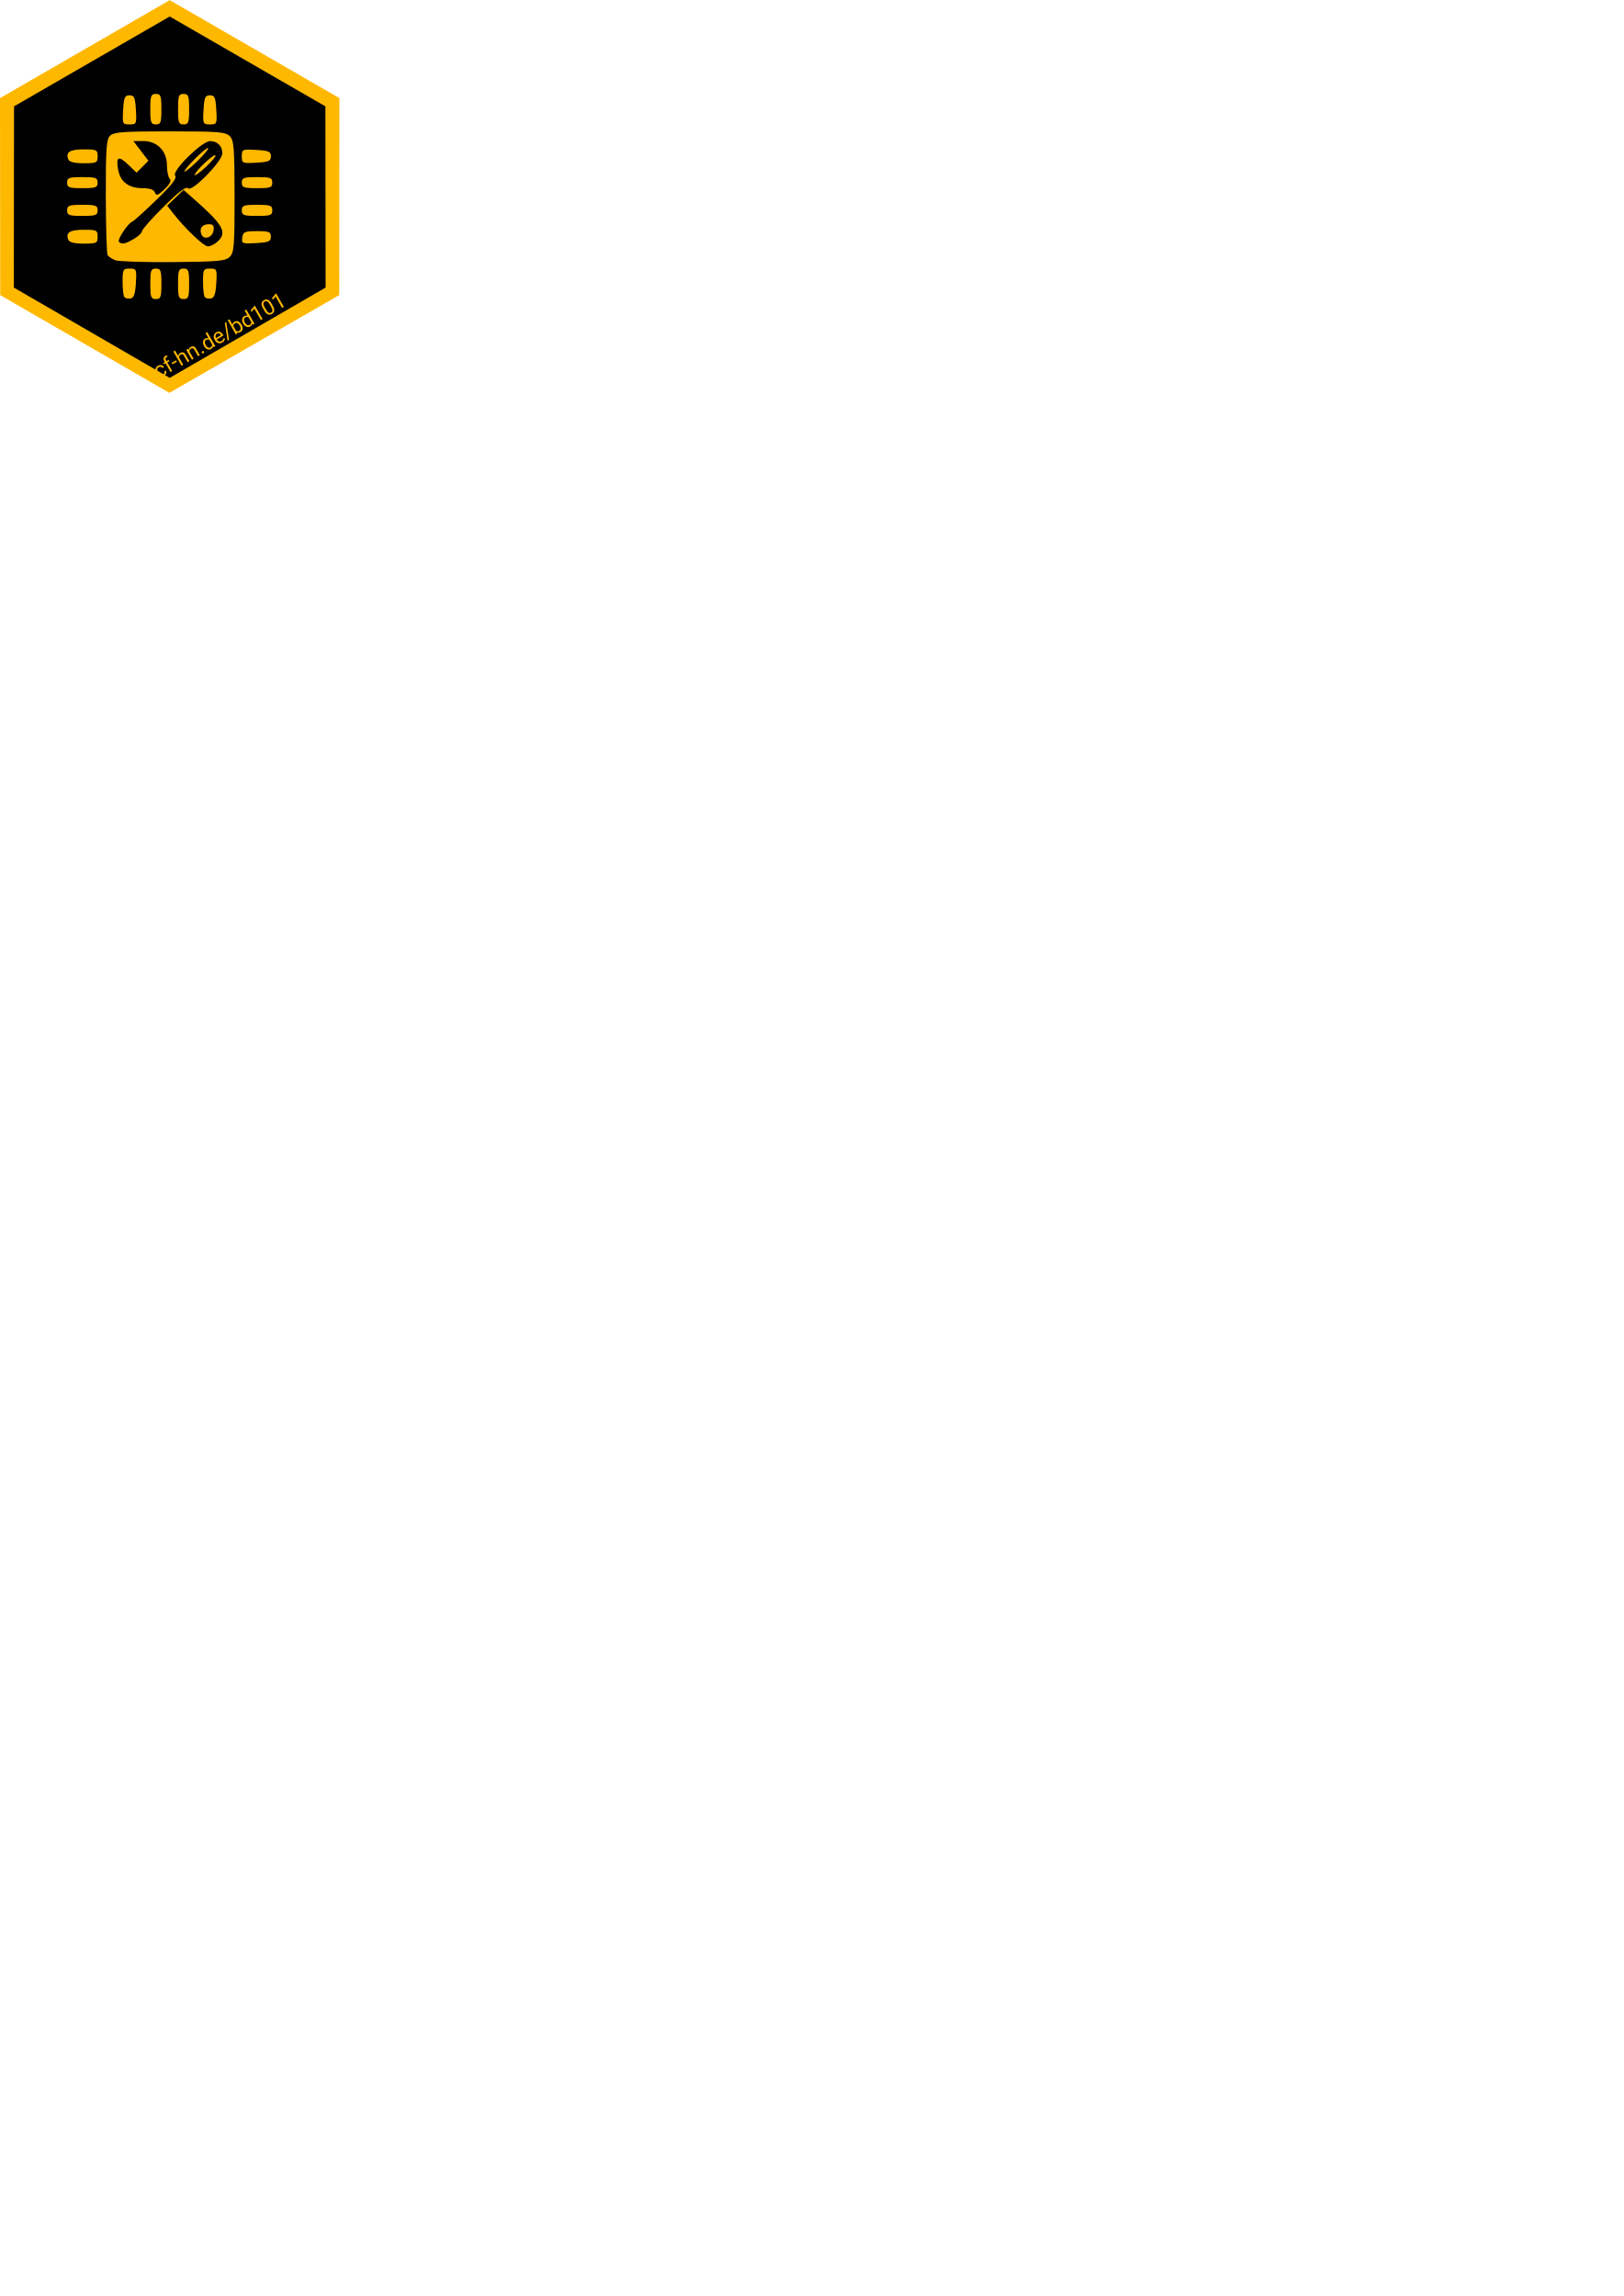
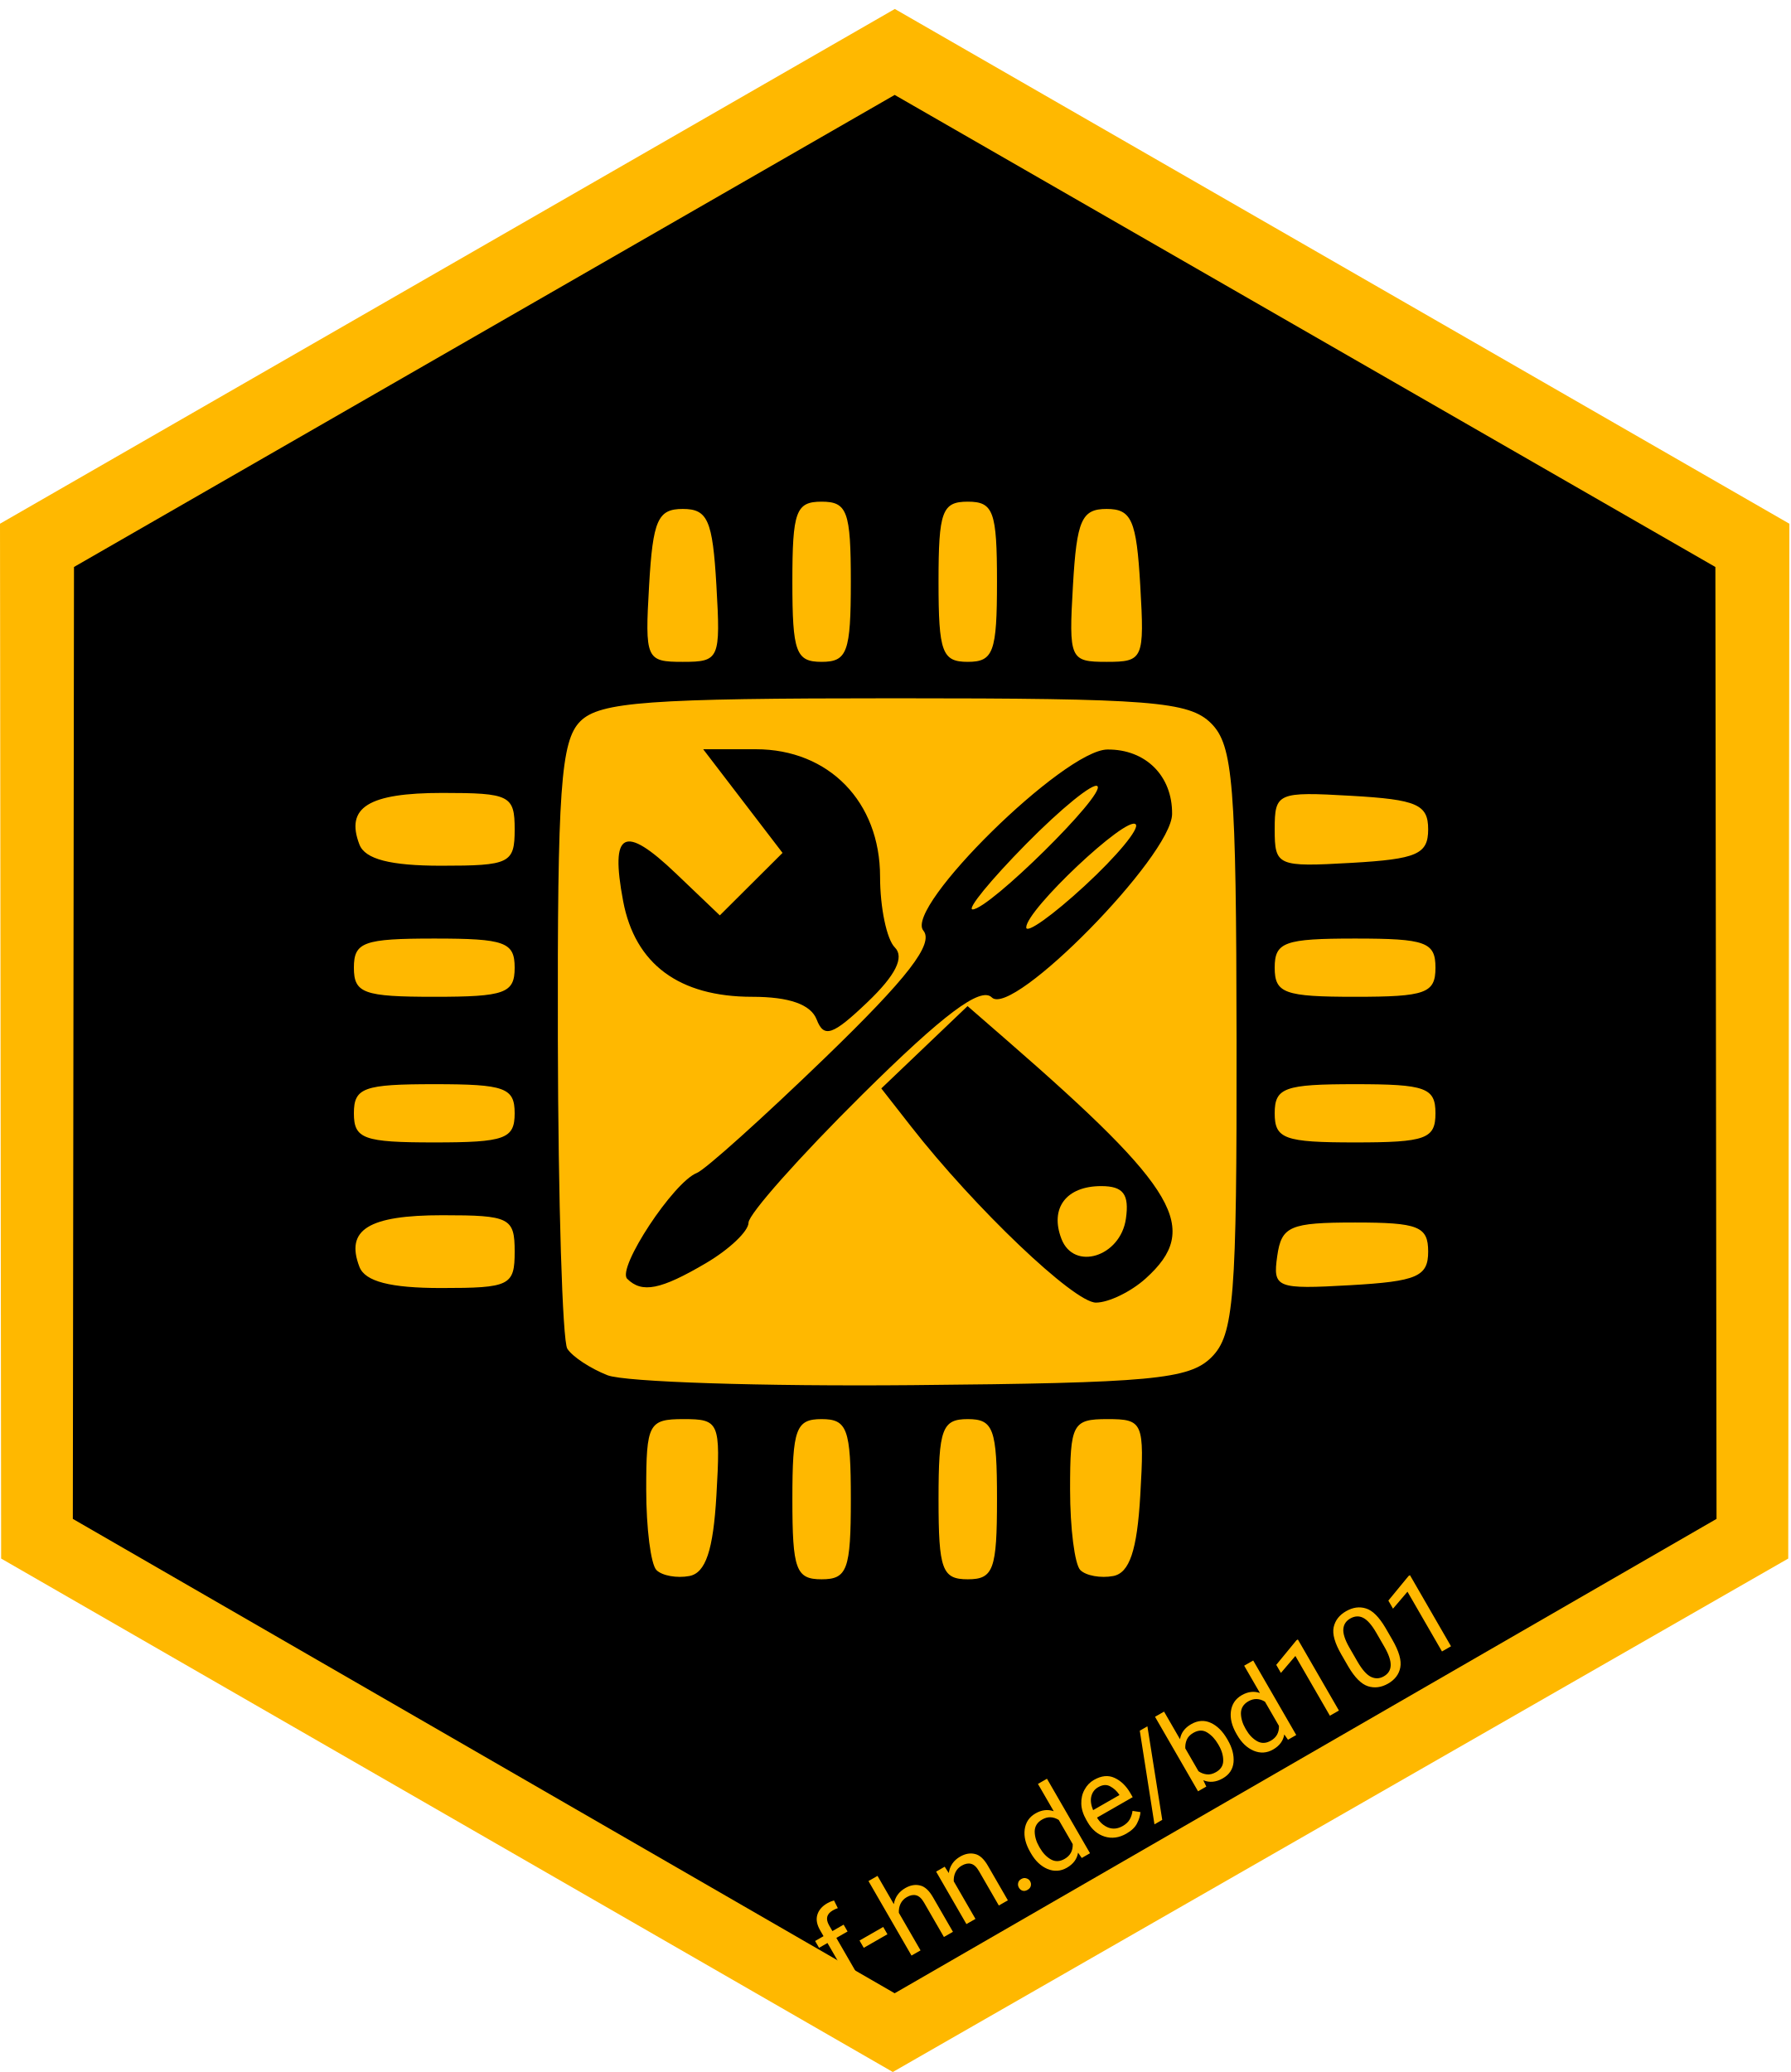
- <svg xmlns="http://www.w3.org/2000/svg" width="210mm" height="297mm" viewBox="0 0 744.094 1052.362" id="svg4532" version="1.1">
+ <svg xmlns="http://www.w3.org/2000/svg" width="4.39cm" height="5.08cm" viewBox="0 0 155.551 180" id="svg4532" version="1.1">
  <defs id="defs4534" />
-   <g id="layer1">
-     <path d="m 77.358,3.818 c 0,0 -74.724,43.134 -74.925,43.134 0.201,0 1.004,84.253 0.803,84.253 0.201,0 74.925,45.15 74.724,45.15 0.201,0 74.121,-41.925 73.921,-41.925 0.201,0 1.406,-87.075 1.205,-87.075 0.201,0 -75.728,-43.537 -75.728,-43.537 z" id="svg_2-25" style="fill:#000000;stroke:#000000;stroke-width:0.604;stroke-miterlimit:4;stroke-dasharray:none" />
-     <g id="svgg-2" style="stroke-width:1.501;stroke-miterlimit:4;stroke-dasharray:none" transform="matrix(0.4017423,0,0,0.4031231,-1.36752,-7.472075)">
-       <path style="fill:#ffb800;fill-rule:evenodd;stroke-width:1.501;stroke-miterlimit:4;stroke-dasharray:none" d="M 194.898,0.584 1.273,111.996 1.52,335.969 c 192.945,111.129 0,0 192.945,111.129 193.754,-111.129 0,0 193.754,-111.129 l 0.246,-223.973 z m -0.029,18.604 177.586,102.172 0.248,206.025 c -177.84,102.672 0,0 -177.84,102.672 L 17.033,327.385 l 0.25,-206.029 z" transform="translate(2.130536,18.10956)" id="path5-11" />
+   <g id="layer1" transform="translate(0,-872.3623)">
+     <g id="g5096" transform="matrix(0.9993512,0,0,0.9956698,-1.9349662e-8,873.0782)">
+       <path style="fill:#000000;stroke:#000000;stroke-width:0.604;stroke-miterlimit:4;stroke-dasharray:none" id="svg_2-25" d="m 77.358,3.818 c 0,0 -74.724,43.134 -74.925,43.134 0.201,0 1.004,84.253 0.803,84.253 0.201,0 74.925,45.15 74.724,45.15 0.201,0 74.121,-41.925 73.921,-41.925 0.201,0 1.406,-87.075 1.205,-87.075 0.201,0 -75.728,-43.537 -75.728,-43.537 z" />
+       <g transform="matrix(0.4017423,0,0,0.4031231,-1.36752,-7.472075)" style="stroke-width:1.501;stroke-miterlimit:4;stroke-dasharray:none" id="svgg-2">
+         <path id="path5-11" transform="translate(2.130536,18.10956)" d="M 194.898,0.584 1.273,111.996 1.52,335.969 c 192.945,111.129 0,0 192.945,111.129 193.754,-111.129 0,0 193.754,-111.129 l 0.246,-223.973 z m -0.029,18.604 177.586,102.172 0.248,206.025 c -177.84,102.672 0,0 -177.84,102.672 L 17.033,327.385 l 0.25,-206.029 z" style="fill:#ffb800;fill-rule:evenodd;stroke-width:1.501;stroke-miterlimit:4;stroke-dasharray:none" />
+       </g>
+       <path id="path4512" d="m 57.067,136.272 c -0.49,-0.49 -0.891,-3.654 -0.891,-7.032 0,-5.737 0.213,-6.141 3.243,-6.141 3.113,0 3.227,0.266 2.859,6.659 -0.277,4.794 -0.935,6.763 -2.352,7.032 -1.082,0.205 -2.369,-0.028 -2.859,-0.518 z m 11.815,-6.185 c 0,-6.141 0.308,-6.988 2.541,-6.988 2.233,0 2.541,0.847 2.541,6.988 0,6.141 -0.308,6.988 -2.541,6.988 -2.233,0 -2.541,-0.847 -2.541,-6.988 z m 12.706,0 c 0,-6.141 0.308,-6.988 2.541,-6.988 2.233,0 2.541,0.847 2.541,6.988 0,6.141 -0.308,6.988 -2.541,6.988 -2.233,0 -2.541,-0.847 -2.541,-6.988 z m 12.326,6.185 c -0.49,-0.49 -0.891,-3.654 -0.891,-7.032 0,-5.737 0.213,-6.141 3.243,-6.141 3.113,0 3.227,0.266 2.859,6.659 -0.277,4.794 -0.935,6.763 -2.352,7.032 -1.082,0.205 -2.369,-0.028 -2.859,-0.518 z M 52.812,119.272 c -1.501,-0.593 -3.074,-1.637 -3.496,-2.319 -0.422,-0.683 -0.792,-12.827 -0.822,-26.987 -0.046,-21.823 0.251,-26.051 1.953,-27.753 1.696,-1.696 5.943,-2.008 27.33,-2.007 22.24,8.1e-4 25.587,0.267 27.504,2.184 1.916,1.916 2.187,5.297 2.214,27.641 0.028,22.537 -0.222,25.713 -2.182,27.674 -1.931,1.933 -5.253,2.243 -25.994,2.43 -13.079,0.118 -25.007,-0.271 -26.508,-0.864 z m 46.781,-8.441 c 4.81,-4.353 2.832,-7.773 -11.979,-20.709 l -3.503,-3.059 -3.749,3.592 -3.749,3.592 2.576,3.308 c 5.543,7.119 14.179,15.379 16.08,15.379 1.1,0 3.046,-0.946 4.324,-2.103 z m -7.322,-3.46 c -1.028,-2.68 0.415,-4.602 3.456,-4.602 1.919,0 2.454,0.707 2.149,2.846 -0.474,3.321 -4.518,4.588 -5.605,1.756 z m -30.891,2.112 c 2.03,-1.199 3.69,-2.785 3.69,-3.524 0,-0.739 4.452,-5.77 9.893,-11.179 7.043,-7.001 10.286,-9.442 11.256,-8.472 1.793,1.793 15.636,-12.342 15.672,-16.003 0.033,-3.327 -2.302,-5.661 -5.628,-5.628 -3.757,0.037 -17.673,13.775 -15.998,15.794 0.946,1.139 -1.347,4.118 -8.539,11.097 -5.408,5.247 -10.424,9.77 -11.148,10.053 -2.03,0.791 -6.97,8.321 -6.058,9.233 1.288,1.287 2.91,0.963 6.86,-1.37 z m 27.831,-29.284 c 0,-1.535 8.725,-9.787 9.514,-8.998 0.362,0.362 -1.631,2.776 -4.428,5.364 -2.797,2.588 -5.086,4.223 -5.086,3.633 z m -0.026,-7.262 c 3.072,-3.13 5.869,-5.407 6.216,-5.061 0.72,0.72 -9.405,10.752 -10.852,10.752 -0.522,0 1.564,-2.561 4.636,-5.691 z m -11.401,9.003 c -0.703,-0.703 -1.279,-3.478 -1.279,-6.165 0,-6.538 -4.455,-11.123 -10.807,-11.123 l -4.569,0 3.449,4.522 3.449,4.522 -2.726,2.726 -2.726,2.726 -3.821,-3.661 c -4.516,-4.326 -5.729,-3.688 -4.585,2.411 1.033,5.504 4.862,8.354 11.224,8.354 3.215,0 5.095,0.666 5.601,1.984 0.63,1.64 1.395,1.378 4.415,-1.516 2.452,-2.349 3.233,-3.921 2.375,-4.78 z M 31.247,109.818 c -1.245,-3.244 0.777,-4.508 7.216,-4.508 5.849,0 6.278,0.217 6.278,3.176 0,2.967 -0.421,3.176 -6.393,3.176 -4.417,0 -6.612,-0.57 -7.101,-1.845 z m 79.783,-0.944 c 0.37,-2.612 1.102,-2.929 6.768,-2.929 5.506,0 6.353,0.339 6.353,2.541 0,2.175 -0.976,2.597 -6.768,2.929 -6.431,0.368 -6.747,0.241 -6.353,-2.541 z M 30.764,96.417 c 0,-2.233 0.847,-2.541 6.988,-2.541 6.141,0 6.988,0.308 6.988,2.541 0,2.233 -0.847,2.541 -6.988,2.541 -6.141,0 -6.988,-0.308 -6.988,-2.541 z m 80.046,0 c 0,-2.233 0.847,-2.541 6.988,-2.541 6.141,0 6.988,0.308 6.988,2.541 0,2.233 -0.847,2.541 -6.988,2.541 -6.141,0 -6.988,-0.308 -6.988,-2.541 z M 30.764,83.711 c 0,-2.233 0.847,-2.541 6.988,-2.541 6.141,0 6.988,0.308 6.988,2.541 0,2.233 -0.847,2.541 -6.988,2.541 -6.141,0 -6.988,-0.308 -6.988,-2.541 z m 80.046,0 c 0,-2.233 0.847,-2.541 6.988,-2.541 6.141,0 6.988,0.308 6.988,2.541 0,2.233 -0.847,2.541 -6.988,2.541 -6.141,0 -6.988,-0.308 -6.988,-2.541 z M 31.247,72.972 c -1.245,-3.244 0.777,-4.508 7.216,-4.508 5.849,0 6.278,0.217 6.278,3.176 0,2.967 -0.421,3.176 -6.393,3.176 -4.417,0 -6.612,-0.57 -7.101,-1.845 z m 79.563,-1.331 c 0,-3.194 0.233,-3.296 6.671,-2.925 5.695,0.328 6.67,0.755 6.67,2.925 0,2.17 -0.975,2.597 -6.67,2.925 -6.438,0.371 -6.671,0.269 -6.671,-2.925 z M 56.427,50.358 c 0.328,-5.695 0.755,-6.671 2.925,-6.671 2.17,0 2.597,0.975 2.925,6.671 0.371,6.438 0.269,6.67 -2.925,6.67 -3.194,0 -3.296,-0.233 -2.925,-6.67 z m 12.454,-0.318 c 0,-6.141 0.308,-6.988 2.541,-6.988 2.233,0 2.541,0.847 2.541,6.988 0,6.141 -0.308,6.988 -2.541,6.988 -2.233,0 -2.541,-0.847 -2.541,-6.988 z m 12.706,0 c 0,-6.141 0.308,-6.988 2.541,-6.988 2.233,0 2.541,0.847 2.541,6.988 0,6.141 -0.308,6.988 -2.541,6.988 -2.233,0 -2.541,-0.847 -2.541,-6.988 z m 11.686,0.318 c 0.328,-5.695 0.755,-6.671 2.925,-6.671 2.17,0 2.597,0.975 2.925,6.671 0.371,6.438 0.269,6.67 -2.925,6.67 -3.194,0 -3.296,-0.233 -2.925,-6.67 z" style="fill:#ffb800;fill-opacity:1;stroke-width:1.501;stroke-miterlimit:4;stroke-dasharray:none" />
+       <text transform="matrix(0.8667626,-0.4987211,0.498721,0.8667625,0,0)" id="text4514" y="186.785" x="21.874" style="font-style:normal;font-variant:normal;font-weight:normal;font-stretch:normal;font-size:17.5px;line-height:125%;font-family:sans-serif;-inkscape-font-specification:'sans-serif, Normal';text-align:center;letter-spacing:0px;word-spacing:0px;writing-mode:lr-tb;text-anchor:middle;fill:#000000;fill-opacity:1;stroke:none;stroke-width:1.501;stroke-linecap:butt;stroke-linejoin:miter;stroke-miterlimit:4;stroke-dasharray:none;stroke-opacity:1" xml:space="preserve">
+         <tspan style="font-style:normal;font-variant:normal;font-weight:normal;font-stretch:normal;font-size:10px;font-family:roboto;-inkscape-font-specification:roboto;fill:#ffb800;fill-opacity:1;stroke-width:1.501;stroke-miterlimit:4;stroke-dasharray:none" y="186.785" x="21.874" id="tspan4516">cf-hn.de/bd101</tspan>
+       </text>
    </g>
-     <path style="fill:#ffb800;fill-opacity:1;stroke-width:1.501;stroke-miterlimit:4;stroke-dasharray:none" d="m 57.067,136.272 c -0.49,-0.49 -0.891,-3.654 -0.891,-7.032 0,-5.737 0.213,-6.141 3.243,-6.141 3.113,0 3.227,0.266 2.859,6.659 -0.277,4.794 -0.935,6.763 -2.352,7.032 -1.082,0.205 -2.369,-0.028 -2.859,-0.518 z m 11.815,-6.185 c 0,-6.141 0.308,-6.988 2.541,-6.988 2.233,0 2.541,0.847 2.541,6.988 0,6.141 -0.308,6.988 -2.541,6.988 -2.233,0 -2.541,-0.847 -2.541,-6.988 z m 12.706,0 c 0,-6.141 0.308,-6.988 2.541,-6.988 2.233,0 2.541,0.847 2.541,6.988 0,6.141 -0.308,6.988 -2.541,6.988 -2.233,0 -2.541,-0.847 -2.541,-6.988 z m 12.326,6.185 c -0.49,-0.49 -0.891,-3.654 -0.891,-7.032 0,-5.737 0.213,-6.141 3.243,-6.141 3.113,0 3.227,0.266 2.859,6.659 -0.277,4.794 -0.935,6.763 -2.352,7.032 -1.082,0.205 -2.369,-0.028 -2.859,-0.518 z M 52.812,119.272 c -1.501,-0.593 -3.074,-1.637 -3.496,-2.319 -0.422,-0.683 -0.792,-12.827 -0.822,-26.987 -0.046,-21.823 0.251,-26.051 1.953,-27.753 1.696,-1.696 5.943,-2.008 27.33,-2.007 22.24,8.1e-4 25.587,0.267 27.504,2.184 1.916,1.916 2.187,5.297 2.214,27.641 0.028,22.537 -0.222,25.713 -2.182,27.674 -1.931,1.933 -5.253,2.243 -25.994,2.43 -13.079,0.118 -25.007,-0.271 -26.508,-0.864 z m 46.781,-8.441 c 4.81,-4.353 2.832,-7.773 -11.979,-20.709 l -3.503,-3.059 -3.749,3.592 -3.749,3.592 2.576,3.308 c 5.543,7.119 14.179,15.379 16.08,15.379 1.1,0 3.046,-0.946 4.324,-2.103 z m -7.322,-3.46 c -1.028,-2.68 0.415,-4.602 3.456,-4.602 1.919,0 2.454,0.707 2.149,2.846 -0.474,3.321 -4.518,4.588 -5.605,1.756 z m -30.891,2.112 c 2.03,-1.199 3.69,-2.785 3.69,-3.524 0,-0.739 4.452,-5.77 9.893,-11.179 7.043,-7.001 10.286,-9.442 11.256,-8.472 1.793,1.793 15.636,-12.342 15.672,-16.003 0.033,-3.327 -2.302,-5.661 -5.628,-5.628 -3.757,0.037 -17.673,13.775 -15.998,15.794 0.946,1.139 -1.347,4.118 -8.539,11.097 -5.408,5.247 -10.424,9.77 -11.148,10.053 -2.03,0.791 -6.97,8.321 -6.058,9.233 1.288,1.287 2.91,0.963 6.86,-1.37 z m 27.831,-29.284 c 0,-1.535 8.725,-9.787 9.514,-8.998 0.362,0.362 -1.631,2.776 -4.428,5.364 -2.797,2.588 -5.086,4.223 -5.086,3.633 z m -0.026,-7.262 c 3.072,-3.13 5.869,-5.407 6.216,-5.061 0.72,0.72 -9.405,10.752 -10.852,10.752 -0.522,0 1.564,-2.561 4.636,-5.691 z m -11.401,9.003 c -0.703,-0.703 -1.279,-3.478 -1.279,-6.165 0,-6.538 -4.455,-11.123 -10.807,-11.123 l -4.569,0 3.449,4.522 3.449,4.522 -2.726,2.726 -2.726,2.726 -3.821,-3.661 c -4.516,-4.326 -5.729,-3.688 -4.585,2.411 1.033,5.504 4.862,8.354 11.224,8.354 3.215,0 5.095,0.666 5.601,1.984 0.63,1.64 1.395,1.378 4.415,-1.516 2.452,-2.349 3.233,-3.921 2.375,-4.78 z M 31.247,109.818 c -1.245,-3.244 0.777,-4.508 7.216,-4.508 5.849,0 6.278,0.217 6.278,3.176 0,2.967 -0.421,3.176 -6.393,3.176 -4.417,0 -6.612,-0.57 -7.101,-1.845 z m 79.783,-0.944 c 0.37,-2.612 1.102,-2.929 6.768,-2.929 5.506,0 6.353,0.339 6.353,2.541 0,2.175 -0.976,2.597 -6.768,2.929 -6.431,0.368 -6.747,0.241 -6.353,-2.541 z M 30.764,96.417 c 0,-2.233 0.847,-2.541 6.988,-2.541 6.141,0 6.988,0.308 6.988,2.541 0,2.233 -0.847,2.541 -6.988,2.541 -6.141,0 -6.988,-0.308 -6.988,-2.541 z m 80.046,0 c 0,-2.233 0.847,-2.541 6.988,-2.541 6.141,0 6.988,0.308 6.988,2.541 0,2.233 -0.847,2.541 -6.988,2.541 -6.141,0 -6.988,-0.308 -6.988,-2.541 z M 30.764,83.711 c 0,-2.233 0.847,-2.541 6.988,-2.541 6.141,0 6.988,0.308 6.988,2.541 0,2.233 -0.847,2.541 -6.988,2.541 -6.141,0 -6.988,-0.308 -6.988,-2.541 z m 80.046,0 c 0,-2.233 0.847,-2.541 6.988,-2.541 6.141,0 6.988,0.308 6.988,2.541 0,2.233 -0.847,2.541 -6.988,2.541 -6.141,0 -6.988,-0.308 -6.988,-2.541 z M 31.247,72.972 c -1.245,-3.244 0.777,-4.508 7.216,-4.508 5.849,0 6.278,0.217 6.278,3.176 0,2.967 -0.421,3.176 -6.393,3.176 -4.417,0 -6.612,-0.57 -7.101,-1.845 z m 79.563,-1.331 c 0,-3.194 0.233,-3.296 6.671,-2.925 5.695,0.328 6.67,0.755 6.67,2.925 0,2.17 -0.975,2.597 -6.67,2.925 -6.438,0.371 -6.671,0.269 -6.671,-2.925 z M 56.427,50.358 c 0.328,-5.695 0.755,-6.671 2.925,-6.671 2.17,0 2.597,0.975 2.925,6.671 0.371,6.438 0.269,6.67 -2.925,6.67 -3.194,0 -3.296,-0.233 -2.925,-6.67 z m 12.454,-0.318 c 0,-6.141 0.308,-6.988 2.541,-6.988 2.233,0 2.541,0.847 2.541,6.988 0,6.141 -0.308,6.988 -2.541,6.988 -2.233,0 -2.541,-0.847 -2.541,-6.988 z m 12.706,0 c 0,-6.141 0.308,-6.988 2.541,-6.988 2.233,0 2.541,0.847 2.541,6.988 0,6.141 -0.308,6.988 -2.541,6.988 -2.233,0 -2.541,-0.847 -2.541,-6.988 z m 11.686,0.318 c 0.328,-5.695 0.755,-6.671 2.925,-6.671 2.17,0 2.597,0.975 2.925,6.671 0.371,6.438 0.269,6.67 -2.925,6.67 -3.194,0 -3.296,-0.233 -2.925,-6.67 z" id="path4512" />
-     <text xml:space="preserve" style="font-style:normal;font-variant:normal;font-weight:normal;font-stretch:normal;font-size:17.5px;line-height:125%;font-family:sans-serif;-inkscape-font-specification:'sans-serif, Normal';text-align:center;letter-spacing:0px;word-spacing:0px;writing-mode:lr-tb;text-anchor:middle;fill:#000000;fill-opacity:1;stroke:none;stroke-width:1.501;stroke-linecap:butt;stroke-linejoin:miter;stroke-miterlimit:4;stroke-dasharray:none;stroke-opacity:1" x="21.874" y="186.785" id="text4514" transform="matrix(0.8667626,-0.4987211,0.498721,0.8667625,0,0)">
-       <tspan id="tspan4516" x="21.874" y="186.785" style="font-style:normal;font-variant:normal;font-weight:normal;font-stretch:normal;font-size:10px;font-family:roboto;-inkscape-font-specification:roboto;fill:#ffb800;fill-opacity:1;stroke-width:1.501;stroke-miterlimit:4;stroke-dasharray:none">cf-hn.de/bd101</tspan>
-     </text>
  </g>
</svg>
